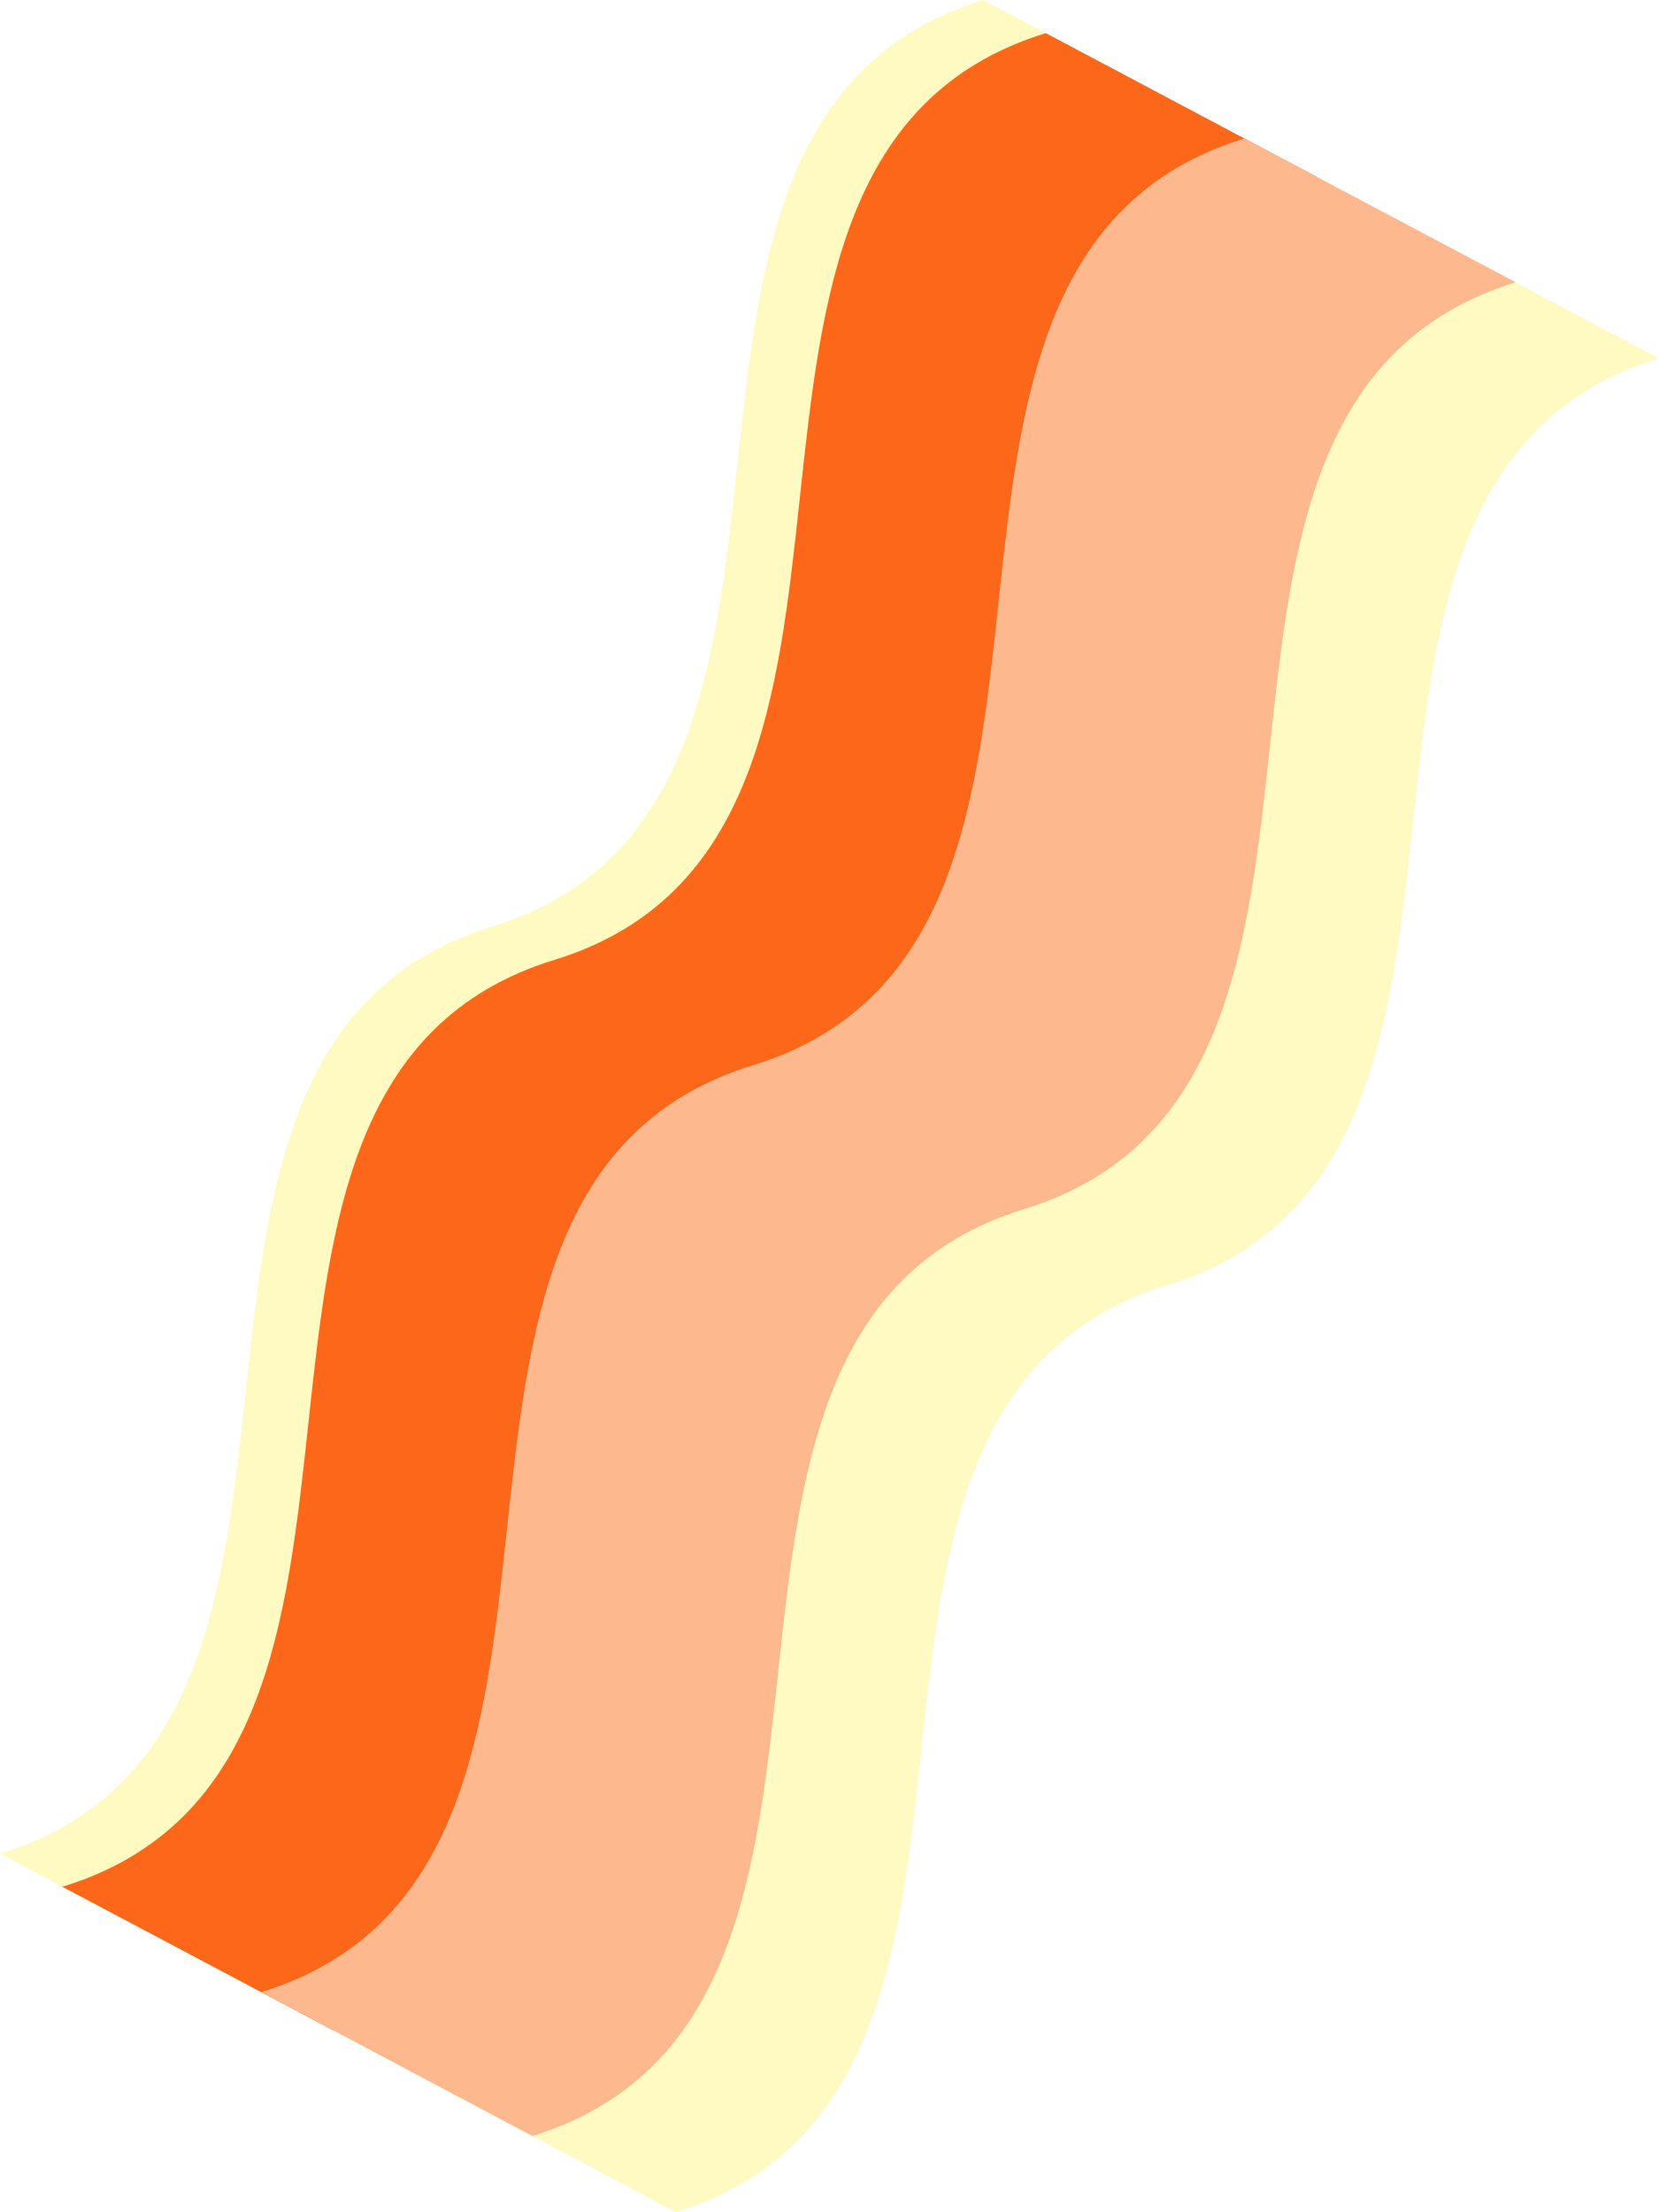
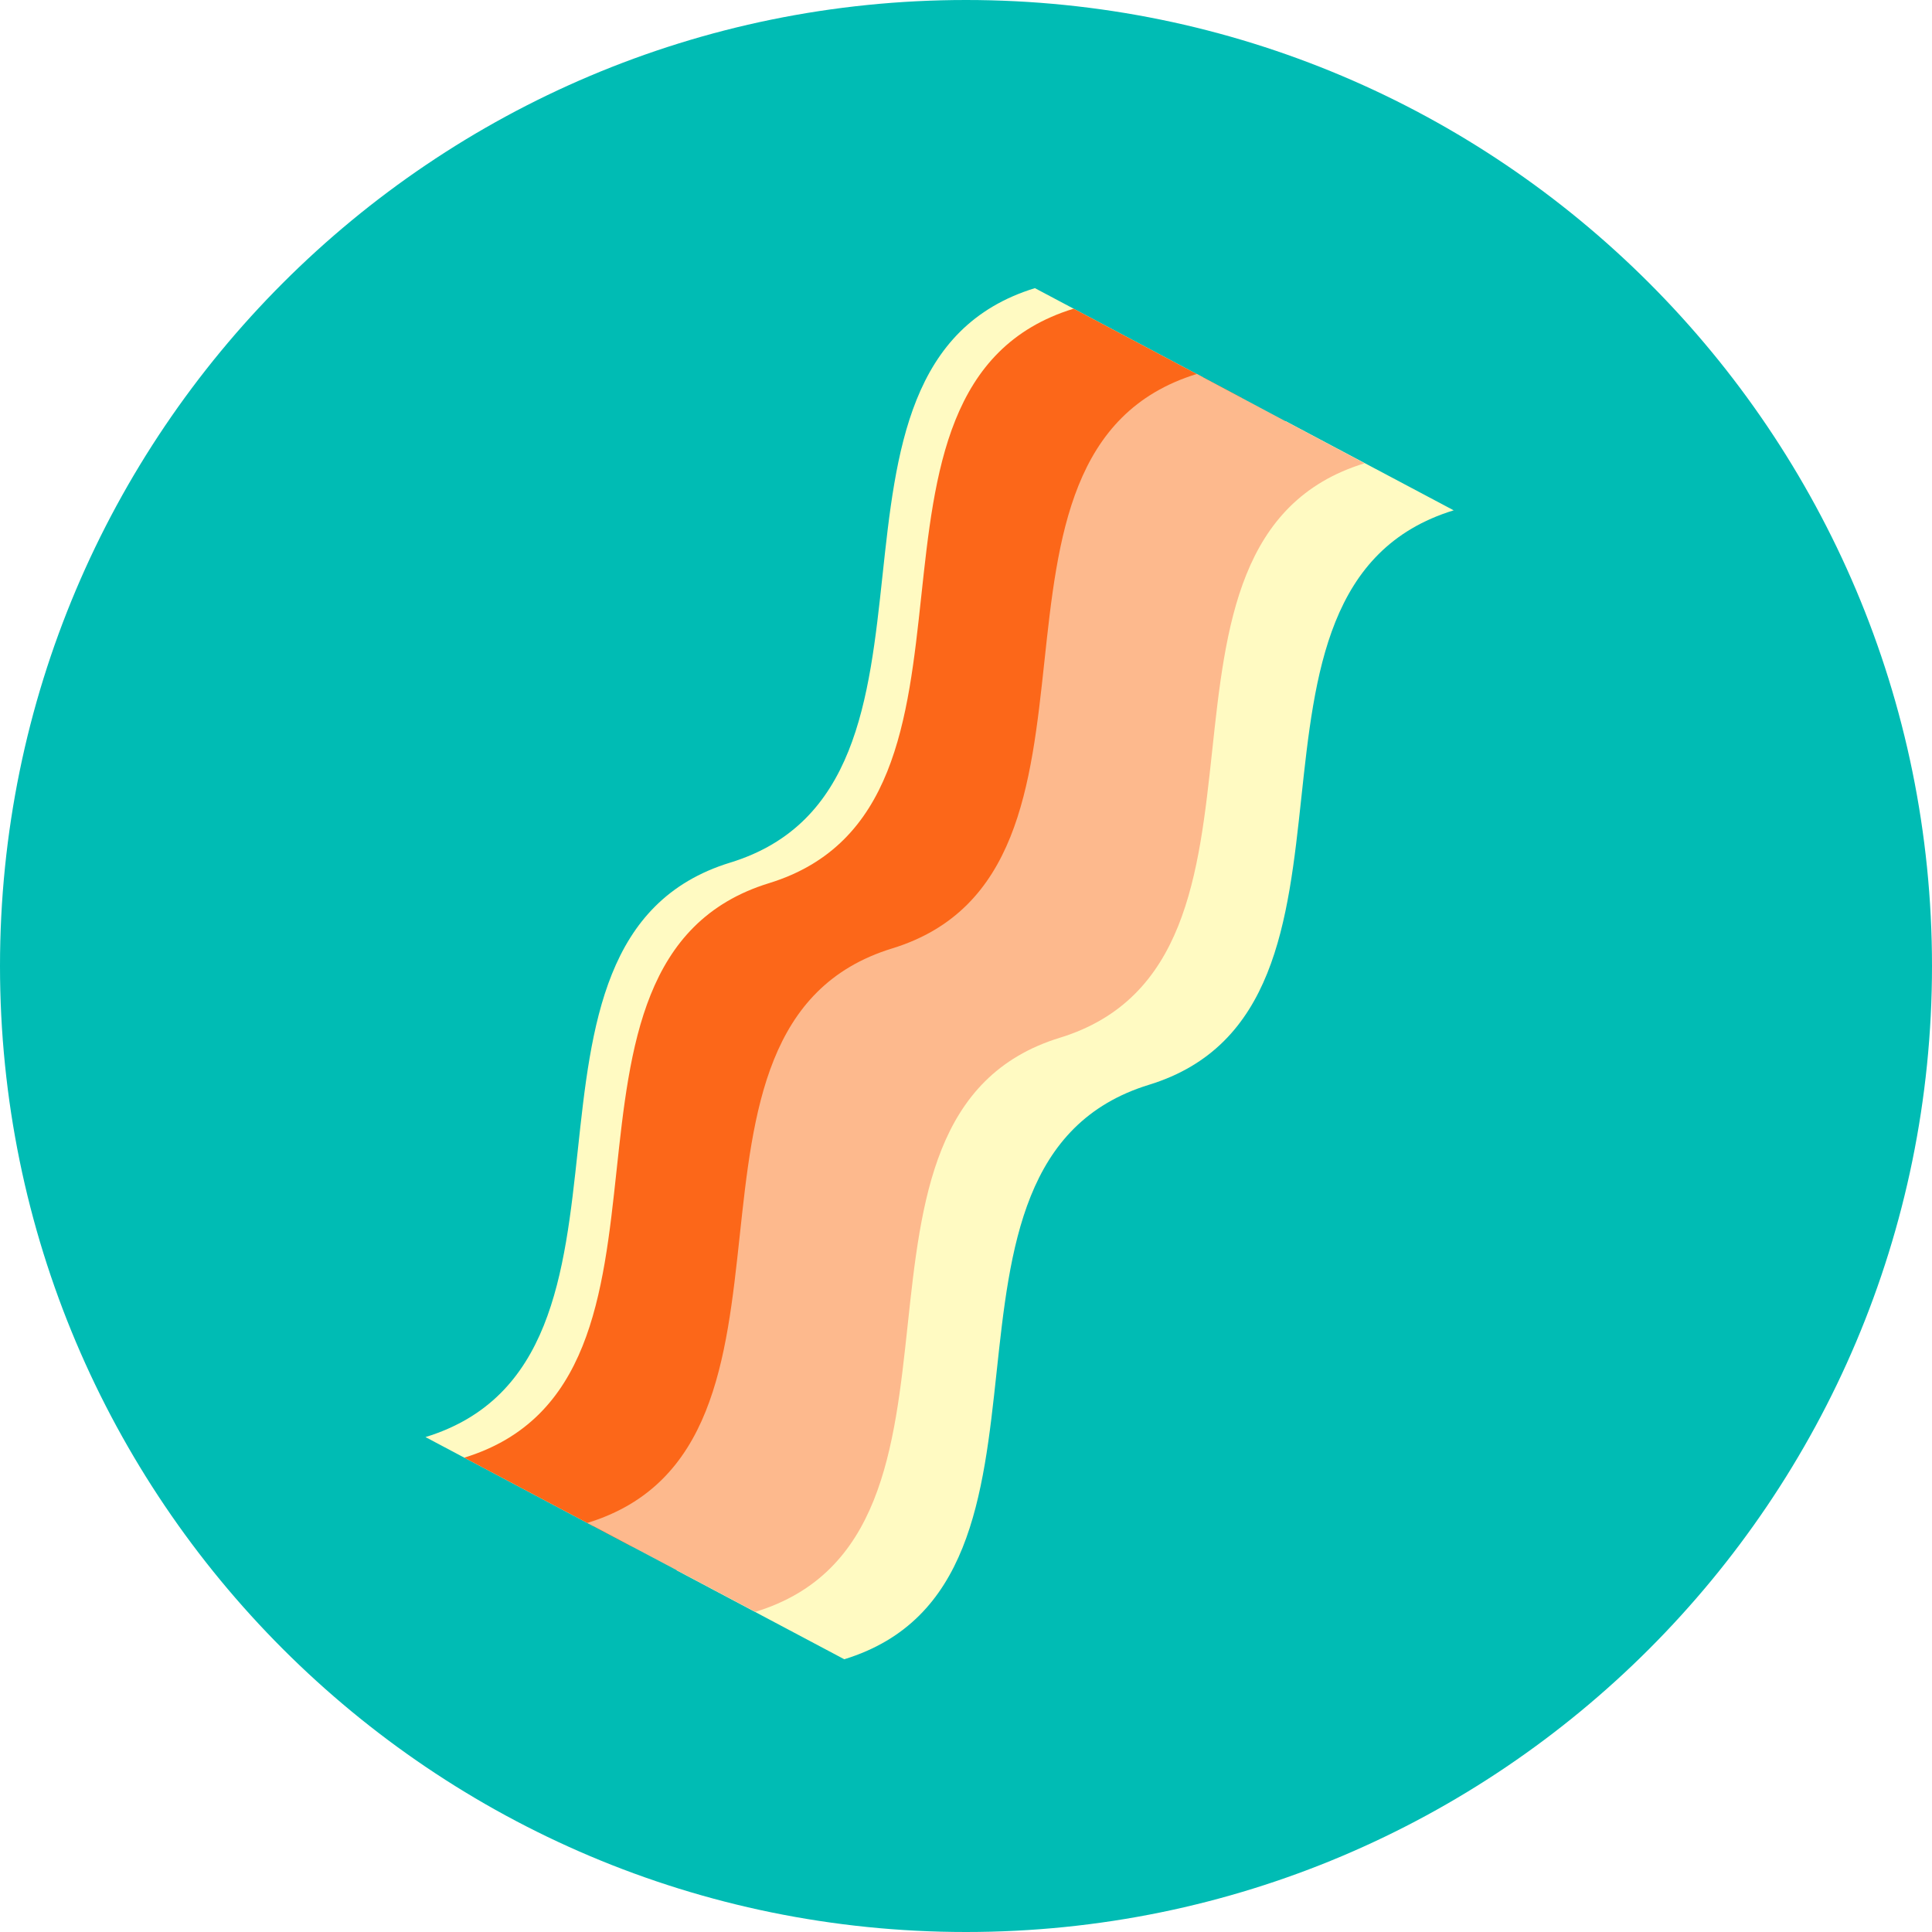
- <svg xmlns="http://www.w3.org/2000/svg" viewBox="0 0 186.28 248.38">
+ <svg xmlns="http://www.w3.org/2000/svg" viewBox="0 0 350 350">
  <defs>
-     <style>.cls-1{fill:#fffac2;}.cls-2{fill:#fc6719;}.cls-3{fill:#fdb98d;}</style>
+     <style>.cls-1{fill:#00bcb4;}.cls-2{fill:#fffac2;}.cls-3{fill:#fc6719;}.cls-4{fill:#fdb98d;}</style>
  </defs>
  <g id="Ebene_2" data-name="Ebene 2">
    <g id="Ebene_1-2" data-name="Ebene 1">
-       <path class="cls-1" d="M131.07,144.31c45.51-14,9.7-90.11,55.2-104.07L155.83,24.1c-45.51,14-9.7,90.11-55.2,104.07s-9.7,90.11-55.2,104.07l30.44,16.15C121.38,234.42,85.57,158.28,131.07,144.31Z" />
-       <path class="cls-1" d="M85.65,120.22c45.51-14,9.7-90.11,55.2-104.07L110.41,0c-45.51,14-9.7,90.11-55.2,104.07S45.51,194.18,0,208.14l30.44,16.15C75.95,210.33,40.14,134.18,85.65,120.22Z" />
-       <path class="cls-2" d="M92.67,123.94c45.51-14,9.7-90.11,55.2-104.07L117.43,3.72c-45.51,14-9.7,90.11-55.2,104.07S52.53,197.9,7,211.86L37.46,228C83,214,47.16,137.9,92.67,123.94Z" />
-       <path class="cls-3" d="M115,135.77c45.51-14,9.7-90.11,55.2-104.07L139.73,15.55c-45.51,14-9.7,90.11-55.2,104.07s-9.7,90.11-55.2,104.07l30.44,16.15C105.27,225.88,69.46,149.73,115,135.77Z" />
+       <circle class="cls-1" cx="175" cy="175" r="175" />
+       <path class="cls-2" d="M208.15,196.52c45.51-14,9.7-90.11,55.2-104.07L232.91,76.3c-45.51,14-9.7,90.11-55.2,104.07s-9.7,90.11-55.2,104.07l30.44,16.15C198.45,286.62,162.64,210.48,208.15,196.52Z" />
+       <path class="cls-2" d="M162.72,172.42c45.51-14,9.7-90.11,55.2-104.07L187.48,52.2c-45.51,14-9.7,90.11-55.2,104.07s-9.7,90.11-55.2,104.07l30.44,16.15C153,262.53,117.22,186.38,162.72,172.42Z" />
+       <path class="cls-3" d="M169.74,176.14c45.51-14,9.7-90.11,55.2-104.07L194.5,55.92C149,69.89,184.81,146,139.3,160s-9.7,90.11-55.2,104.07l30.44,16.15C160,266.25,124.24,190.1,169.74,176.14Z" />
+       <path class="cls-4" d="M192,188c45.51-14,9.7-90.11,55.2-104.07L216.81,67.75c-45.51,14-9.7,90.11-55.2,104.07s-9.7,90.11-55.2,104.07L136.84,292C182.35,278.08,146.54,201.93,192,188Z" />
    </g>
  </g>
</svg>
